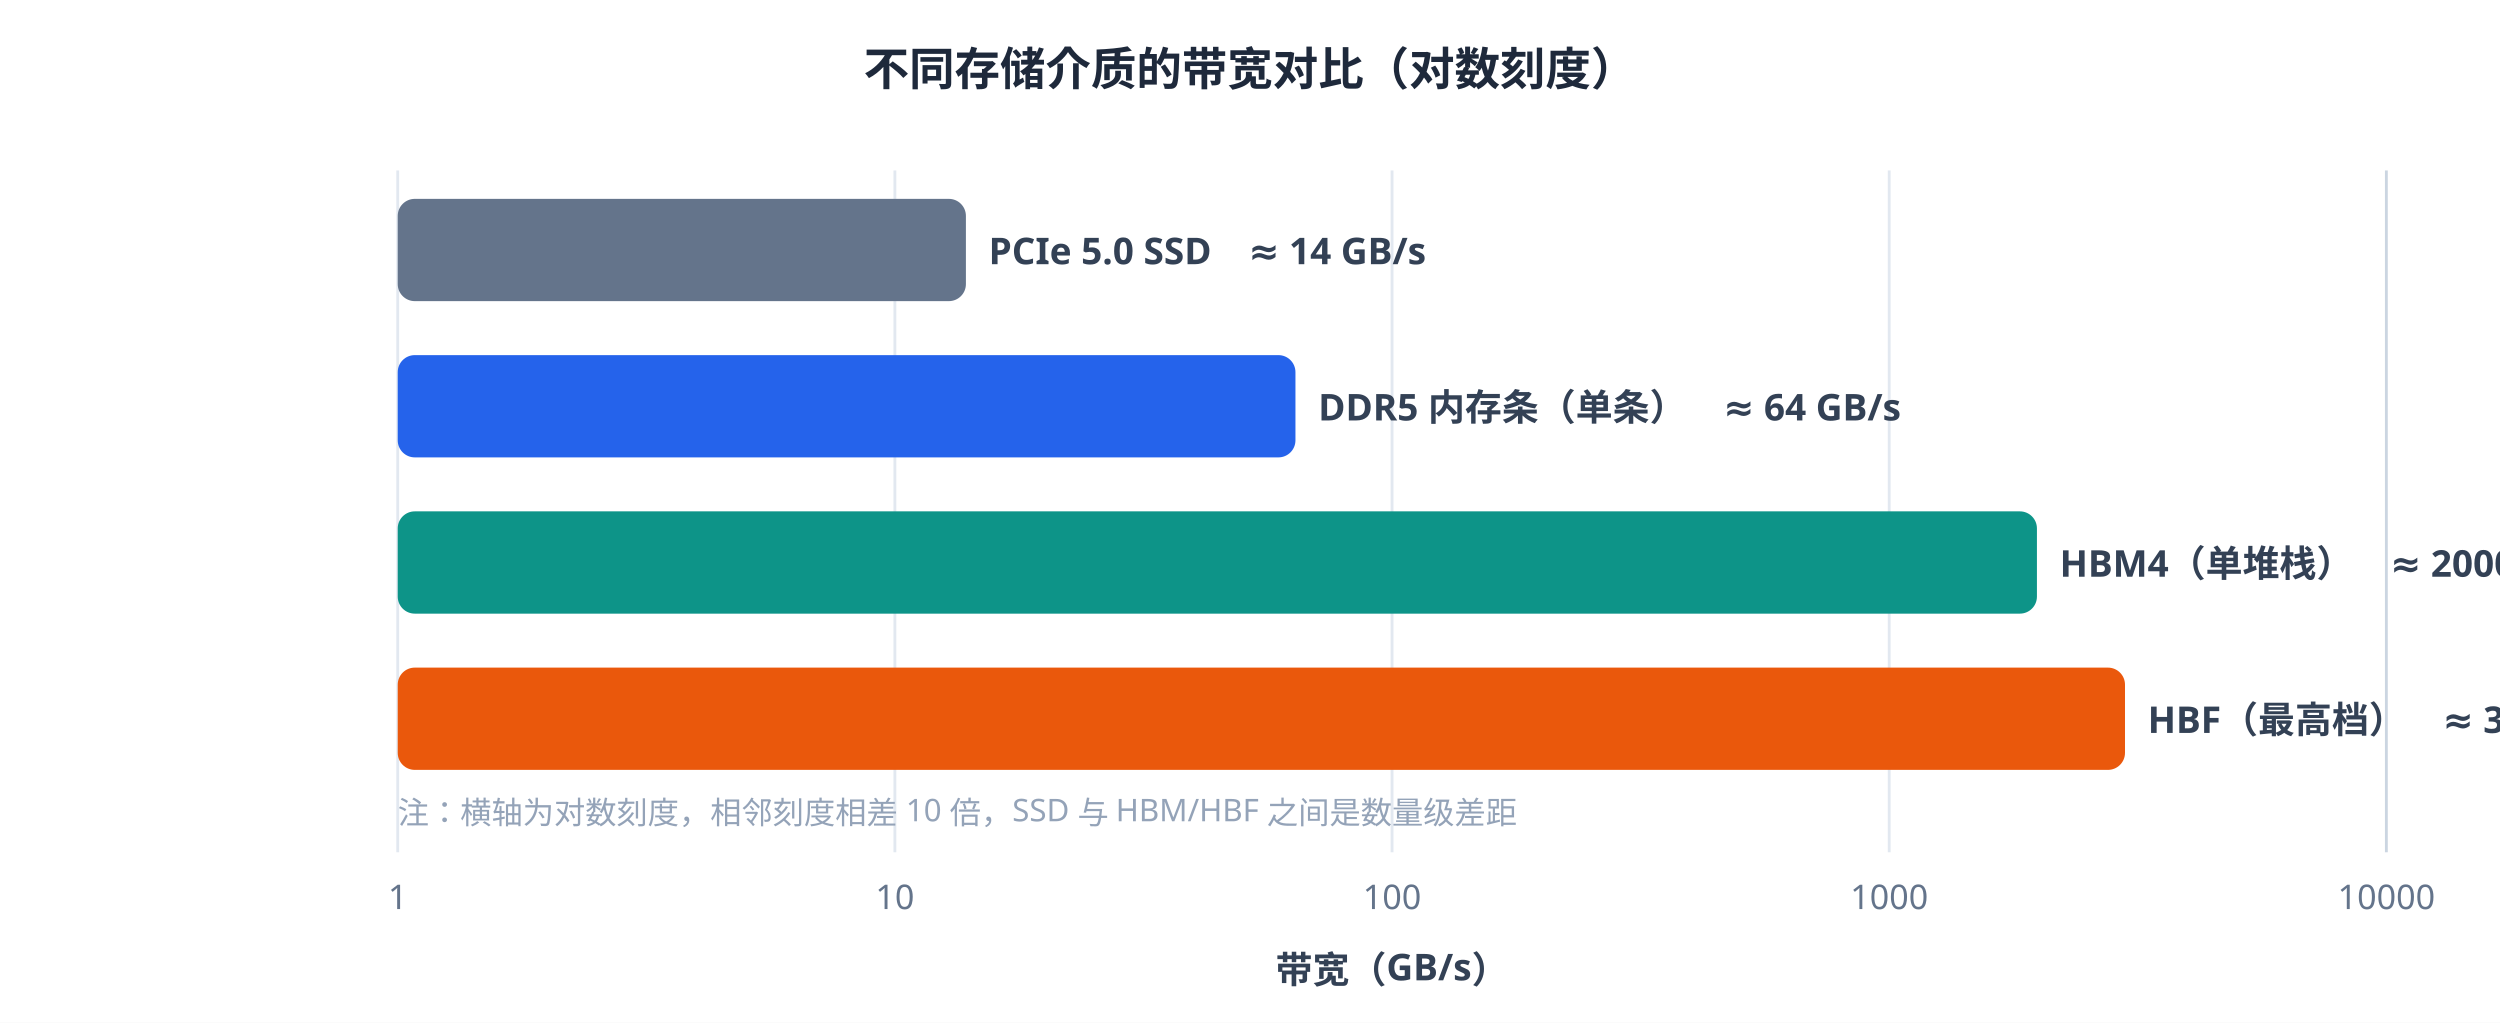
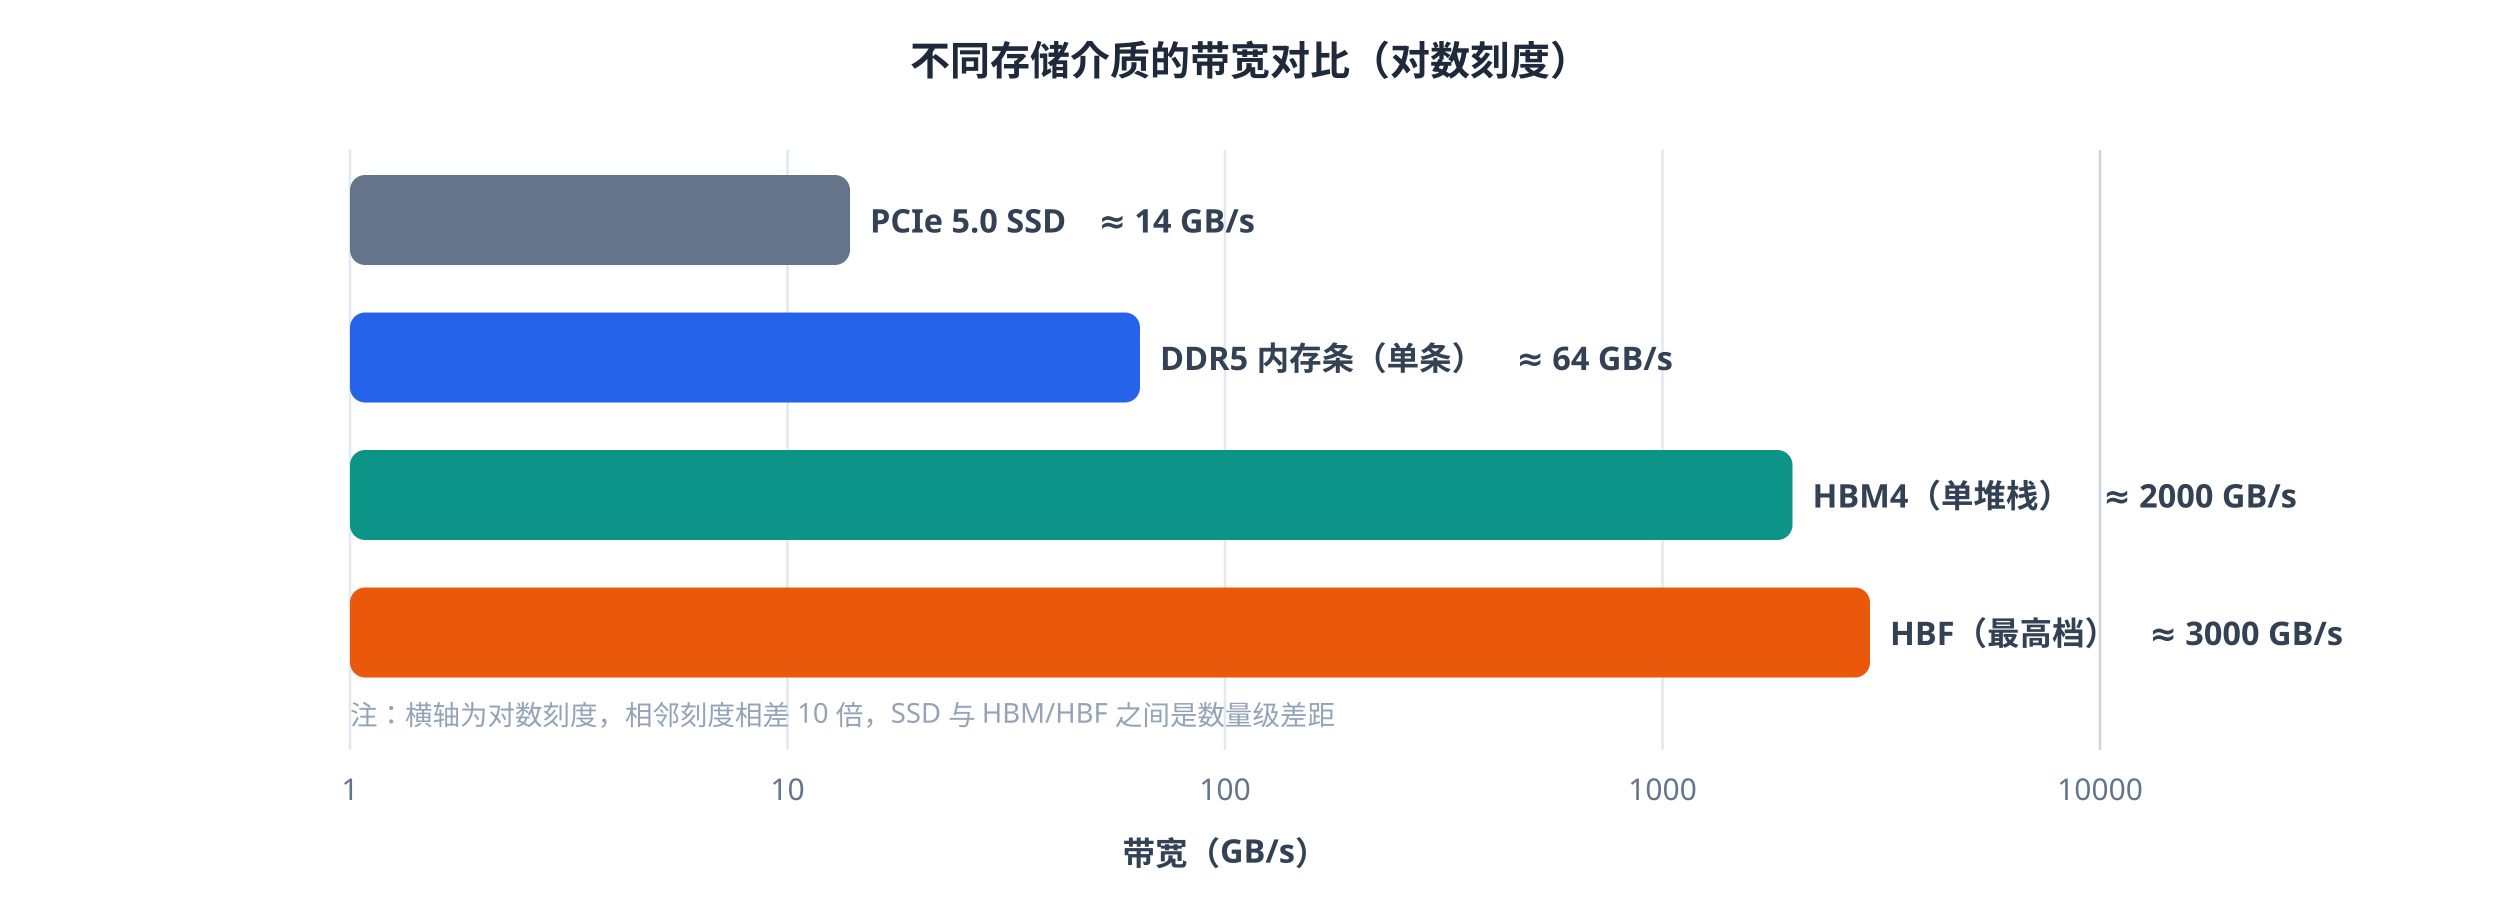
- <svg xmlns="http://www.w3.org/2000/svg" viewBox="0 0 880 360" font-family="'PingFang SC','Microsoft YaHei',sans-serif">
-   <rect x="0" y="0" width="880" height="360" fill="#ffffff" />
-   <text x="440" y="30" text-anchor="middle" fill="#1e293b" font-size="16" font-weight="bold">不同存储介质的带宽对比（对数刻度）</text>
+ <svg xmlns="http://www.w3.org/2000/svg" viewBox="0 0 1000 360" font-family="'PingFang SC','Microsoft YaHei',sans-serif">
+   <rect x="0" y="0" width="1000" height="360" fill="#ffffff" />
+   <text x="500" y="30" text-anchor="middle" fill="#1e293b" font-size="16" font-weight="bold">不同存储介质的带宽对比（对数刻度）</text>
  <line x1="140" y1="60" x2="140" y2="300" stroke="#e2e8f0" stroke-width="1" />
  <line x1="315" y1="60" x2="315" y2="300" stroke="#e2e8f0" stroke-width="1" />
  <line x1="490" y1="60" x2="490" y2="300" stroke="#e2e8f0" stroke-width="1" />
  <line x1="665" y1="60" x2="665" y2="300" stroke="#e2e8f0" stroke-width="1" />
  <line x1="840" y1="60" x2="840" y2="300" stroke="#cbd5e1" stroke-width="1" />
  <text x="140" y="320" text-anchor="middle" fill="#64748b" font-size="12">1</text>
  <text x="315" y="320" text-anchor="middle" fill="#64748b" font-size="12">10</text>
  <text x="490" y="320" text-anchor="middle" fill="#64748b" font-size="12">100</text>
  <text x="665" y="320" text-anchor="middle" fill="#64748b" font-size="12">1000</text>
  <text x="840" y="320" text-anchor="middle" fill="#64748b" font-size="12">10000</text>
  <text x="490" y="346" text-anchor="middle" fill="#334155" font-size="13" font-weight="bold">带宽（GB/s）</text>
  <rect x="140" y="70" width="200" height="36" rx="6" fill="#64748b" />
  <text x="348" y="93" fill="#334155" font-size="13" font-weight="bold">PCIe 5.0 SSD　≈ 14 GB/s</text>
  <rect x="140" y="125" width="316" height="36" rx="6" fill="#2563eb" />
  <text x="464" y="148" fill="#334155" font-size="13" font-weight="bold">DDR5 内存条（单条）　≈ 64 GB/s</text>
  <rect x="140" y="180" width="577" height="36" rx="6" fill="#0d9488" />
  <text x="725" y="203" fill="#334155" font-size="13" font-weight="bold">HBM4（单堆栈）　≈ 2000 GB/s</text>
  <rect x="140" y="235" width="608" height="36" rx="6" fill="#ea580c" />
  <text x="756" y="258" fill="#334155" font-size="13" font-weight="bold">HBF（最高档）　≈ 3000 GB/s</text>
  <text x="140" y="290" fill="#94a3b8" font-size="11">注：横轴为对数刻度，相邻刻度相差 10 倍，SSD 与 HBM/HBF 之间是数量级差距</text>
</svg>
